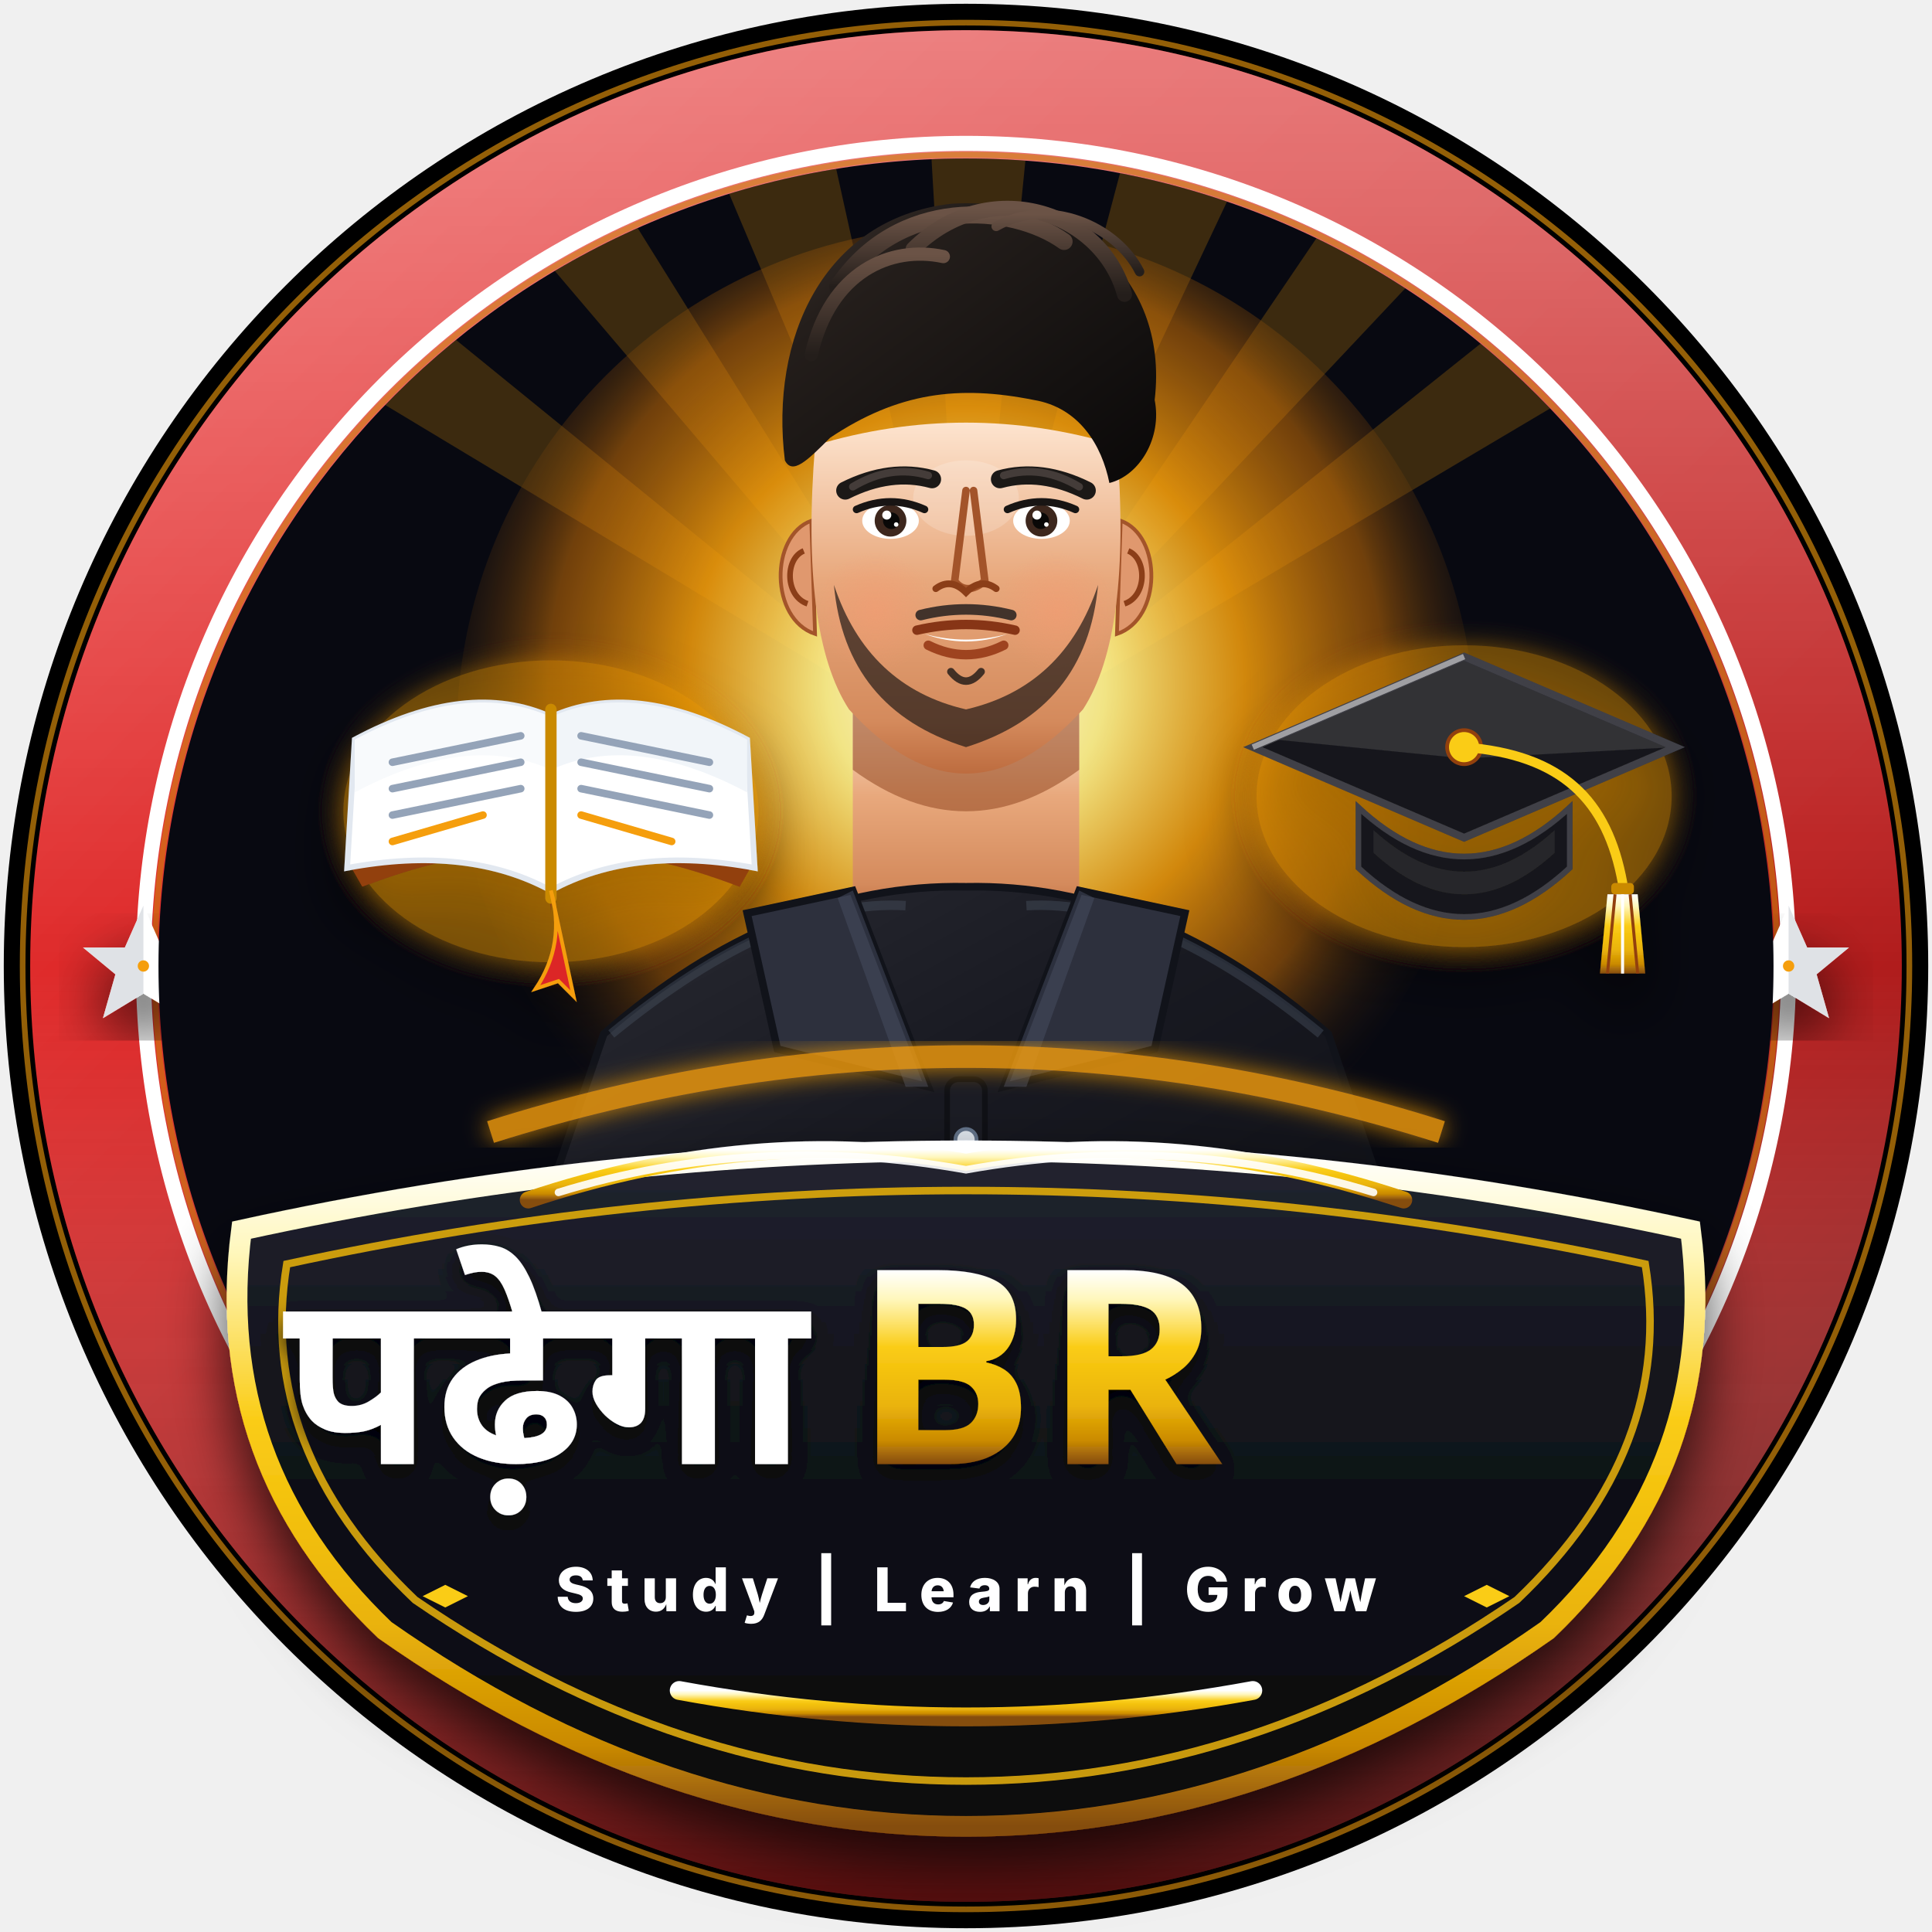
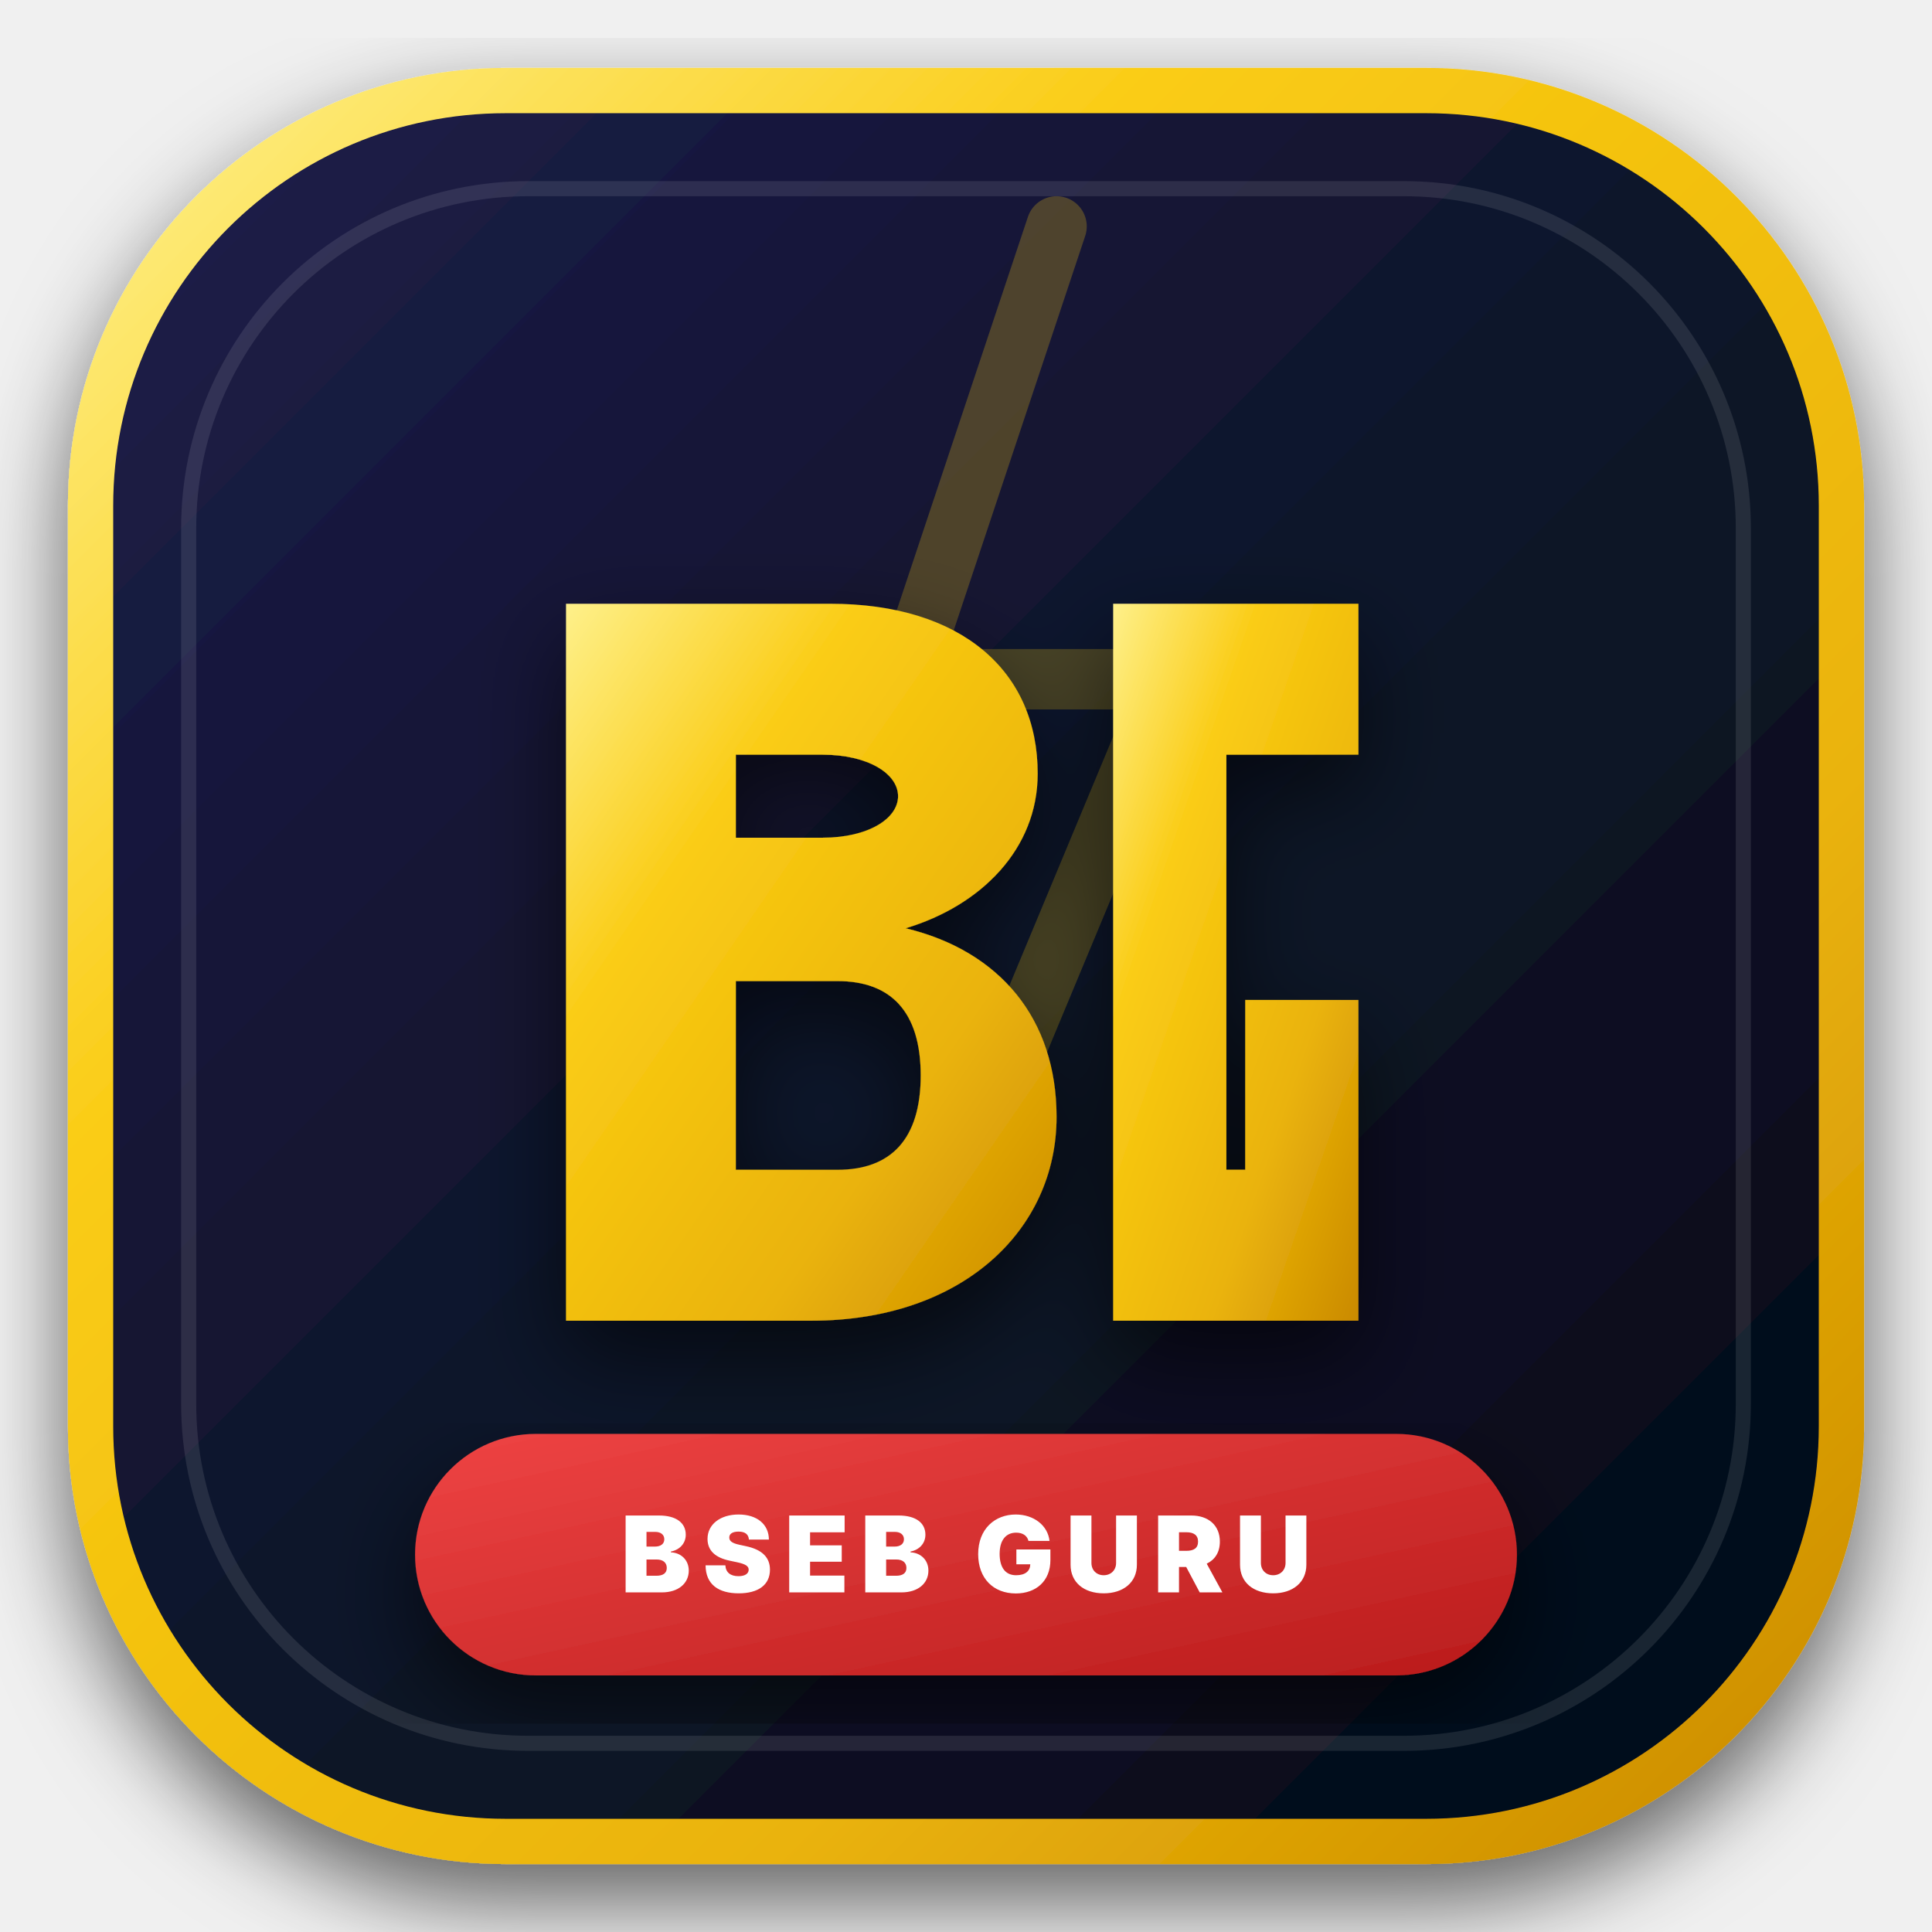
<svg xmlns="http://www.w3.org/2000/svg" viewBox="0 0 512 512" width="512" height="512">
  <defs>
-     <filter id="badgeShadow" x="-20%" y="-20%" width="140%" height="140%">
-       <feDropShadow dx="0" dy="8" stdDeviation="8" flood-color="#000000" flood-opacity="0.75" />
+     <linearGradient id="bgGrad" x1="0%" y1="0%" x2="100%" y2="100%">
+       <stop offset="0%" stop-color="#1e1b4b" />
+       <stop offset="50%" stop-color="#0f172a" />
+       <stop offset="100%" stop-color="#020617" />
+     </linearGradient>
+     <linearGradient id="goldGrad" x1="0%" y1="0%" x2="100%" y2="100%">
+       <stop offset="0%" stop-color="#fef08a" />
+       <stop offset="30%" stop-color="#facc15" />
+       <stop offset="70%" stop-color="#eab308" />
+       <stop offset="100%" stop-color="#ca8a04" />
+     </linearGradient>
+     <linearGradient id="accentGrad" x1="0%" y1="0%" x2="100%" y2="100%">
+       <stop offset="0%" stop-color="#ef4444" />
+       <stop offset="100%" stop-color="#b91c1c" />
+     </linearGradient>
+     <filter id="shadow" x="-20%" y="-20%" width="140%" height="140%">
+       <feDropShadow dx="0" dy="10" stdDeviation="12" flood-color="#000000" flood-opacity="0.6" />
    </filter>
-     <filter id="goldGlow" x="-30%" y="-30%" width="160%" height="160%">
-       <feDropShadow dx="0" dy="0" stdDeviation="6" flood-color="#f59e0b" flood-opacity="0.8" />
-     </filter>
-     <filter id="softGlow" x="-20%" y="-20%" width="140%" height="140%">
-       <feGaussianBlur stdDeviation="3" result="blur" />
-       <feComposite in="SourceGraphic" in2="blur" operator="over" />
-     </filter>
-     <filter id="textShadow" x="-20%" y="-20%" width="140%" height="140%">
-       <feDropShadow dx="0" dy="3" stdDeviation="3" flood-color="#000000" flood-opacity="0.9" />
-     </filter>
-     <linearGradient id="redRingGrad" x1="0%" y1="0%" x2="100%" y2="100%">
-       <stop offset="0%" stop-color="#ef4444" />
-       <stop offset="30%" stop-color="#dc2626" />
-       <stop offset="70%" stop-color="#b91c1c" />
-       <stop offset="100%" stop-color="#7f1d1d" />
-     </linearGradient>
-     <linearGradient id="ringHighlight" x1="0%" y1="0%" x2="0%" y2="100%">
-       <stop offset="0%" stop-color="#ffffff" stop-opacity="0.4" />
-       <stop offset="50%" stop-color="#ffffff" stop-opacity="0" />
-       <stop offset="100%" stop-color="#000000" stop-opacity="0.5" />
-     </linearGradient>
-     <radialGradient id="sunHalo" cx="50%" cy="45%" r="55%">
-       <stop offset="0%" stop-color="#fffbeb" stop-opacity="1" />
-       <stop offset="25%" stop-color="#fef08a" stop-opacity="0.95" />
-       <stop offset="50%" stop-color="#f59e0b" stop-opacity="0.85" />
-       <stop offset="75%" stop-color="#d97706" stop-opacity="0.5" />
-       <stop offset="100%" stop-color="#090a10" stop-opacity="0" />
-     </radialGradient>
-     <linearGradient id="goldMetallic" x1="0%" y1="0%" x2="0%" y2="100%">
-       <stop offset="0%" stop-color="#ffffff" />
-       <stop offset="15%" stop-color="#fff7bc" />
-       <stop offset="40%" stop-color="#facc15" />
-       <stop offset="70%" stop-color="#eab308" />
-       <stop offset="88%" stop-color="#ca8a04" />
-       <stop offset="100%" stop-color="#854d0e" />
-     </linearGradient>
-     <linearGradient id="goldHLine" x1="0%" y1="0%" x2="100%" y2="0%">
-       <stop offset="0%" stop-color="#ca8a04" stop-opacity="0" />
-       <stop offset="25%" stop-color="#facc15" />
-       <stop offset="50%" stop-color="#ffffff" />
-       <stop offset="75%" stop-color="#facc15" />
-       <stop offset="100%" stop-color="#ca8a04" stop-opacity="0" />
-     </linearGradient>
-     <linearGradient id="skinBase" x1="0%" y1="0%" x2="0%" y2="100%">
-       <stop offset="0%" stop-color="#fde4cf" />
-       <stop offset="45%" stop-color="#e8a87c" />
-       <stop offset="85%" stop-color="#d48a5c" />
-       <stop offset="100%" stop-color="#bd6c3f" />
-     </linearGradient>
-     <radialGradient id="skinCheekGlow" cx="50%" cy="50%" r="50%">
-       <stop offset="0%" stop-color="#f49b72" stop-opacity="0.6" />
-       <stop offset="100%" stop-color="#f49b72" stop-opacity="0" />
-     </radialGradient>
-     <linearGradient id="hairGrad" x1="0%" y1="0%" x2="100%" y2="100%">
-       <stop offset="0%" stop-color="#3d332e" />
-       <stop offset="25%" stop-color="#241e1b" />
-       <stop offset="70%" stop-color="#141110" />
-       <stop offset="100%" stop-color="#0a0808" />
-     </linearGradient>
-     <linearGradient id="hairHighlight" x1="0%" y1="0%" x2="0%" y2="100%">
-       <stop offset="0%" stop-color="#6b5346" />
-       <stop offset="100%" stop-color="#241e1b" />
-     </linearGradient>
-     <linearGradient id="shirtGrad" x1="0%" y1="0%" x2="100%" y2="100%">
-       <stop offset="0%" stop-color="#2c2d35" />
-       <stop offset="40%" stop-color="#191a22" />
-       <stop offset="100%" stop-color="#0a0b10" />
-     </linearGradient>
-     <linearGradient id="shieldBg" x1="0%" y1="0%" x2="0%" y2="100%">
-       <stop offset="0%" stop-color="#222430" />
-       <stop offset="35%" stop-color="#13141c" />
-       <stop offset="100%" stop-color="#07080c" />
-     </linearGradient>
-     <clipPath id="innerDiscClip">
-       <circle cx="256" cy="256" r="214" />
-     </clipPath>
  </defs>
-   <circle cx="256" cy="256" r="255" fill="#000000" />
-   <circle cx="256" cy="256" r="248" fill="url(#redRingGrad)" />
-   <circle cx="256" cy="256" r="248" fill="url(#ringHighlight)" />
-   <circle cx="256" cy="256" r="250" fill="none" stroke="#f59e0b" stroke-width="1.5" opacity="0.6" />
-   <circle cx="256" cy="256" r="218" fill="none" stroke="#ffffff" stroke-width="4" stroke-linecap="round" />
-   <circle cx="256" cy="256" r="215" fill="none" stroke="#ca8a04" stroke-width="1.5" opacity="0.5" />
-   <g transform="translate(38, 256)" filter="url(#badgeShadow)">
-     <polygon points="0,-16 4.9,-4.9 16,-4.9 7.4,2.2 10.7,13.8 0,7.3 -10.7,13.8 -7.4,2.2 -16,-4.9 -4.9,-4.9" fill="#ffffff" />
-     <polygon points="0,-16 0,7.3 -10.7,13.8 -7.4,2.2 -16,-4.9 -4.9,-4.9" fill="#d1d5db" opacity="0.7" />
-     <circle cx="0" cy="0" r="1.5" fill="#f59e0b" />
+   <rect x="24" y="24" width="464" height="464" rx="110" fill="url(#bgGrad)" stroke="url(#goldGrad)" stroke-width="12" filter="url(#shadow)" />
+   <rect x="50" y="50" width="412" height="412" rx="90" fill="none" stroke="#ffffff" stroke-opacity="0.1" stroke-width="4" />
+   <path d="M280 60 L240 180 L310 180 L260 300" fill="none" stroke="#facc15" stroke-opacity="0.25" stroke-width="16" stroke-linecap="round" stroke-linejoin="round" />
+   <g filter="url(#shadow)">
+     <path d="M 150 160 H 220 C 255 160 275 178 275 205 C 275 225 260 240 240 246 C 265 252 280 270 280 296 C 280 326 255 350 215 350 H 150 Z M 195 200 V 222 H 218 C 230 222 238 217 238 211 C 238 205 230 200 218 200 Z M 195 260 V 310 H 222 C 236 310 244 302 244 285 C 244 268 236 260 222 260 Z" fill="url(#goldGrad)" />
+     <path d="M 360 160 H 295 V 350 H 360 V 265 H 330 V 310 H 325 V 200 H 360 Z" fill="url(#goldGrad)" />
  </g>
-   <g transform="translate(474, 256)" filter="url(#badgeShadow)">
-     <polygon points="0,-16 4.9,-4.9 16,-4.9 7.4,2.2 10.7,13.8 0,7.3 -10.7,13.8 -7.4,2.2 -16,-4.9 -4.9,-4.9" fill="#ffffff" />
-     <polygon points="0,-16 0,7.3 10.7,13.8 7.4,2.2 16,-4.9 4.9,-4.9" fill="#d1d5db" opacity="0.7" />
-     <circle cx="0" cy="0" r="1.5" fill="#f59e0b" />
-   </g>
-   <g clip-path="url(#innerDiscClip)">
-     <rect x="0" y="0" width="512" height="512" fill="#080911" />
-     <g opacity="0.22" fill="#f59e0b">
-       <polygon points="256,200 120,40 150,30" />
-       <polygon points="256,200 180,20 215,15" />
-       <polygon points="256,200 245,10 275,10" />
-       <polygon points="256,200 305,15 340,22" />
-       <polygon points="256,200 370,32 402,45" />
-       <polygon points="256,200 425,65 450,85" />
-       <polygon points="256,200 65,85 90,65" />
-     </g>
-     <circle cx="256" cy="195" r="135" fill="url(#sunHalo)" />
-     <g transform="translate(86, 160)" filter="url(#badgeShadow)">
-       <ellipse cx="60" cy="55" rx="55" ry="40" fill="#f59e0b" opacity="0.4" filter="url(#softGlow)" />
-       <path d="M 6 68 Q 60 48 60 76 Q 60 48 114 68 L 110 75 Q 60 56 60 82 Q 60 56 10 75 Z" fill="#92400e" />
-       <path d="M 8 36 Q 38 20 60 30 L 60 76 Q 38 64 6 70 Z" fill="#ffffff" stroke="#e2e8f0" stroke-width="1.5" />
-       <path d="M 8 36 Q 38 20 60 30 L 60 44 Q 38 34 8 50 Z" fill="#f8fafc" />
-       <line x1="18" y1="42" x2="52" y2="35" stroke="#94a3b8" stroke-width="2" stroke-linecap="round" />
-       <line x1="18" y1="49" x2="52" y2="42" stroke="#94a3b8" stroke-width="2" stroke-linecap="round" />
-       <line x1="18" y1="56" x2="52" y2="49" stroke="#94a3b8" stroke-width="2" stroke-linecap="round" />
-       <line x1="18" y1="63" x2="42" y2="56" stroke="#f59e0b" stroke-width="2" stroke-linecap="round" />
-       <path d="M 112 36 Q 82 20 60 30 L 60 76 Q 82 64 114 70 Z" fill="#ffffff" stroke="#e2e8f0" stroke-width="1.5" />
-       <path d="M 112 36 Q 82 20 60 30 L 60 44 Q 82 34 112 50 Z" fill="#f1f5f9" />
-       <line x1="68" y1="35" x2="102" y2="42" stroke="#94a3b8" stroke-width="2" stroke-linecap="round" />
-       <line x1="68" y1="42" x2="102" y2="49" stroke="#94a3b8" stroke-width="2" stroke-linecap="round" />
-       <line x1="68" y1="49" x2="102" y2="56" stroke="#94a3b8" stroke-width="2" stroke-linecap="round" />
-       <line x1="68" y1="56" x2="92" y2="63" stroke="#f59e0b" stroke-width="2" stroke-linecap="round" />
-       <path d="M 60 28 L 60 78" stroke="#ca8a04" stroke-width="3" stroke-linecap="round" />
-       <path d="M 60 76 Q 64 90 56 102 L 62 100 L 66 104 Q 63 90 60 76 Z" fill="#dc2626" stroke="#f59e0b" stroke-width="1" />
-     </g>
-     <g transform="translate(328, 156)" filter="url(#badgeShadow)">
-       <ellipse cx="60" cy="55" rx="55" ry="40" fill="#f59e0b" opacity="0.4" filter="url(#softGlow)" />
-       <path d="M 32 58 Q 60 84 88 58 L 88 74 Q 60 100 32 74 Z" fill="#18181b" stroke="#3f3f46" stroke-width="1.5" />
-       <path d="M 36 64 Q 60 86 84 64 L 84 70 Q 60 92 36 70 Z" fill="#27272a" />
-       <polygon points="60,18 116,42 60,66 4,42" fill="#18181b" stroke="#3f3f46" stroke-width="2" />
-       <polygon points="60,18 116,42 60,45 10,40" fill="#3f3f46" opacity="0.6" />
-       <line x1="60" y1="18" x2="4" y2="42" stroke="#ffffff" stroke-width="1.5" opacity="0.5" />
-       <circle cx="60" cy="42" r="4.5" fill="#facc15" stroke="#92400e" stroke-width="1" />
-       <path d="M 60 42 C 86 44, 98 56, 102 78" fill="none" stroke="#facc15" stroke-width="2.5" stroke-linecap="round" />
-       <rect x="99" y="78" width="6" height="3" rx="1" fill="#ca8a04" />
-       <polygon points="98,81 106,81 108,102 96,102" fill="url(#goldMetallic)" />
-       <line x1="100" y1="81" x2="98" y2="102" stroke="#92400e" stroke-width="0.8" />
-       <line x1="102" y1="81" x2="102" y2="102" stroke="#ffffff" stroke-width="0.8" />
-       <line x1="104" y1="81" x2="106" y2="102" stroke="#92400e" stroke-width="0.8" />
-     </g>
-     <g id="portraitFigure">
-       <path d="M 226 185 L 226 236 Q 256 250 286 236 L 286 185 Z" fill="url(#skinBase)" />
-       <path d="M 226 186 Q 256 208 286 186 L 286 204 Q 256 226 226 204 Z" fill="#914720" opacity="0.55" />
-       <path d="M 160 274 Q 206 234 256 235 Q 306 234 352 274 L 388 380 L 124 380 Z" fill="url(#shirtGrad)" stroke="#11131a" stroke-width="2" />
-       <path d="M 162 274 Q 206 238 240 240" stroke="#4b5563" stroke-width="2.5" fill="none" opacity="0.4" />
-       <path d="M 350 274 Q 306 238 272 240" stroke="#4b5563" stroke-width="2.5" fill="none" opacity="0.4" />
-       <path d="M 226 236 L 246 288 L 206 278 L 198 242 Z" fill="#2d303d" stroke="#11131a" stroke-width="2" />
-       <path d="M 226 236 L 246 288 L 240 288 L 222 238 Z" fill="#474e62" opacity="0.5" />
-       <path d="M 286 236 L 266 288 L 306 278 L 314 242 Z" fill="#2d303d" stroke="#11131a" stroke-width="2" />
-       <path d="M 286 236 L 266 288 L 272 288 L 290 238 Z" fill="#474e62" opacity="0.5" />
-       <rect x="251" y="286" width="10" height="65" rx="3" fill="#1b1c24" stroke="#0f1015" stroke-width="1.5" />
-       <circle cx="256" cy="302" r="2.8" fill="#e2e8f0" stroke="#64748b" stroke-width="1" />
-       <circle cx="256" cy="326" r="2.8" fill="#e2e8f0" stroke="#64748b" stroke-width="1" />
-       <path d="M 215 138 C 204 142, 204 164, 216 168 Z" fill="#e0986e" stroke="#a3542a" stroke-width="1" />
-       <path d="M 213 146 C 208 148, 208 158, 214 160" fill="none" stroke="#8b3e18" stroke-width="1.5" />
-       <path d="M 297 138 C 308 142, 308 164, 296 168 Z" fill="#e0986e" stroke="#a3542a" stroke-width="1" />
-       <path d="M 299 146 C 304 148, 304 158, 298 160" fill="none" stroke="#8b3e18" stroke-width="1.5" />
-       <path d="M 216 118 Q 212 168 225 188 Q 256 222 287 188 Q 300 168 296 118 Q 256 106 216 118 Z" fill="url(#skinBase)" />
-       <circle cx="232" cy="162" r="16" fill="url(#skinCheekGlow)" />
-       <circle cx="280" cy="162" r="16" fill="url(#skinCheekGlow)" />
-       <ellipse cx="256" cy="132" rx="14" ry="10" fill="#ffffff" opacity="0.18" />
-       <path d="M 256 130 L 253 154 Q 256 158 261 154 L 258 130" fill="none" stroke="#a3542a" stroke-width="2" stroke-linecap="round" />
-       <path d="M 248 156 Q 252 153 256 157 Q 260 153 264 156" fill="none" stroke="#8b3e18" stroke-width="1.8" stroke-linecap="round" />
-       <path d="M 224 130 Q 236 124 247 127" stroke="#1c1917" stroke-width="4.8" stroke-linecap="round" fill="none" />
-       <path d="M 226 129 Q 236 123 246 126" stroke="#443c39" stroke-width="2" stroke-linecap="round" fill="none" />
-       <path d="M 265 127 Q 276 124 288 130" stroke="#1c1917" stroke-width="4.8" stroke-linecap="round" fill="none" />
-       <path d="M 266 126 Q 276 123 286 129" stroke="#443c39" stroke-width="2" stroke-linecap="round" fill="none" />
-       <g>
-         <ellipse cx="236" cy="138" rx="7.5" ry="4.8" fill="#ffffff" />
-         <ellipse cx="236" cy="138" rx="4.2" ry="4.2" fill="#3d271d" />
-         <circle cx="236.2" cy="138" r="2.2" fill="#090807" />
-         <circle cx="235" cy="136.5" r="1.2" fill="#ffffff" />
-         <circle cx="237.5" cy="139" r="0.6" fill="#ffffff" />
-         <path d="M 227 135 Q 236 131 245 135" fill="none" stroke="#181514" stroke-width="2" stroke-linecap="round" />
-       </g>
-       <g>
-         <ellipse cx="276" cy="138" rx="7.5" ry="4.8" fill="#ffffff" />
-         <ellipse cx="276" cy="138" rx="4.2" ry="4.2" fill="#3d271d" />
-         <circle cx="275.8" cy="138" r="2.2" fill="#090807" />
-         <circle cx="274.8" cy="136.5" r="1.2" fill="#ffffff" />
-         <circle cx="277.3" cy="139" r="0.6" fill="#ffffff" />
-         <path d="M 267 135 Q 276 131 285 135" fill="none" stroke="#181514" stroke-width="2" stroke-linecap="round" />
-       </g>
-       <path d="M 243 167 Q 256 164 269 167" fill="none" stroke="#873516" stroke-width="2.5" stroke-linecap="round" />
-       <path d="M 245 168 Q 256 172 267 168 Q 256 171 245 168 Z" fill="#ffffff" />
-       <path d="M 246 171 Q 256 176 266 171" fill="none" stroke="#9e431f" stroke-width="2.5" stroke-linecap="round" />
-       <path d="M 244 163 Q 256 160 268 163" stroke="#26201e" stroke-width="2.8" stroke-linecap="round" opacity="0.85" fill="none" />
-       <path d="M 221 155 Q 224 188 256 198 Q 288 188 291 155 Q 282 182 256 188 Q 230 182 221 155 Z" fill="#1c1614" opacity="0.68" />
-       <path d="M 252 178 Q 256 183 260 178" stroke="#1c1614" stroke-width="2" stroke-linecap="round" fill="none" opacity="0.8" />
-       <path d="M 208 122                 C 204 90, 218 58, 252 54                 C 282 52, 310 72, 306 106                 C 308 116, 302 126, 294 128                C 292 118, 286 108, 274 106                C 254 102, 238 104, 220 116                C 214 122, 210 126, 208 122 Z" fill="url(#hairGrad)" />
-       <path d="M 222 76 C 238 52, 268 54, 282 64" stroke="url(#hairHighlight)" stroke-width="4.5" stroke-linecap="round" fill="none" />
-       <path d="M 242 66 C 262 46, 292 56, 298 78" stroke="url(#hairHighlight)" stroke-width="4" stroke-linecap="round" fill="none" />
-       <path d="M 215 94 C 220 72, 236 65, 250 68" stroke="url(#hairHighlight)" stroke-width="3.5" stroke-linecap="round" fill="none" />
-       <path d="M 264 60 C 278 52, 296 60, 302 72" stroke="url(#hairHighlight)" stroke-width="2.5" stroke-linecap="round" fill="none" />
-     </g>
-     <path d="M 130 300 Q 256 260 382 300" fill="none" stroke="#f59e0b" stroke-width="6" opacity="0.8" filter="url(#softGlow)" />
-   </g>
-   <g filter="url(#badgeShadow)">
-     <path d="M 64 326               Q 256 284 448 326               Q 456 388 410 432               Q 336 484 256 484               Q 176 484 102 432               Q 56 388 64 326 Z" fill="url(#shieldBg)" stroke="url(#goldMetallic)" stroke-width="5.5" />
-     <path d="M 76 335               Q 256 296 436 335               Q 444 384 402 424               Q 332 472 256 472               Q 180 472 110 424               Q 68 384 76 335 Z" fill="none" stroke="#eab308" stroke-width="2" opacity="0.85" />
-     <path d="M 140 318 Q 200 298 256 308 Q 312 298 372 318" fill="none" stroke="url(#goldMetallic)" stroke-width="4.5" stroke-linecap="round" />
-     <path d="M 148 316 Q 200 300 256 310 Q 312 300 364 316" fill="none" stroke="#ffffff" stroke-width="2" stroke-linecap="round" opacity="0.9" />
-     <g filter="url(#textShadow)">
-       <text x="214" y="388" text-anchor="end" font-family="'Noto Sans Devanagari', 'Poppins', 'Segoe UI', 'Mukta', sans-serif" font-size="65" font-weight="900" fill="#ffffff" letter-spacing="0.5">पढ़ेगा</text>
-       <text x="226" y="388" text-anchor="start" font-family="'Plus Jakarta Sans', 'Montserrat', 'Arial Black', sans-serif" font-size="72" font-weight="950" fill="url(#goldMetallic)" letter-spacing="2">BR</text>
-     </g>
-     <line x1="116" y1="406" x2="396" y2="406" stroke="url(#goldHLine)" stroke-width="2.5" stroke-linecap="round" />
-     <polygon points="112,423 118,420 124,423 118,426" fill="#facc15" />
-     <polygon points="388,423 394,420 400,423 394,426" fill="#facc15" />
-     <text x="256" y="427" text-anchor="middle" font-family="'Plus Jakarta Sans', 'Inter', -apple-system, sans-serif" font-size="16" font-weight="800" fill="#ffffff" letter-spacing="3">Study  |  Learn  |  Grow</text>
-     <path d="M 180 448 Q 256 462 332 448" fill="none" stroke="url(#goldMetallic)" stroke-width="5" stroke-linecap="round" />
-   </g>
+   <rect x="110" y="380" width="292" height="64" rx="32" fill="url(#accentGrad)" filter="url(#shadow)" />
+   <text x="256" y="422" font-family="system-ui, -apple-system, sans-serif" font-size="28" font-weight="900" fill="#ffffff" text-anchor="middle" letter-spacing="3">BSEB GURU</text>
</svg>
